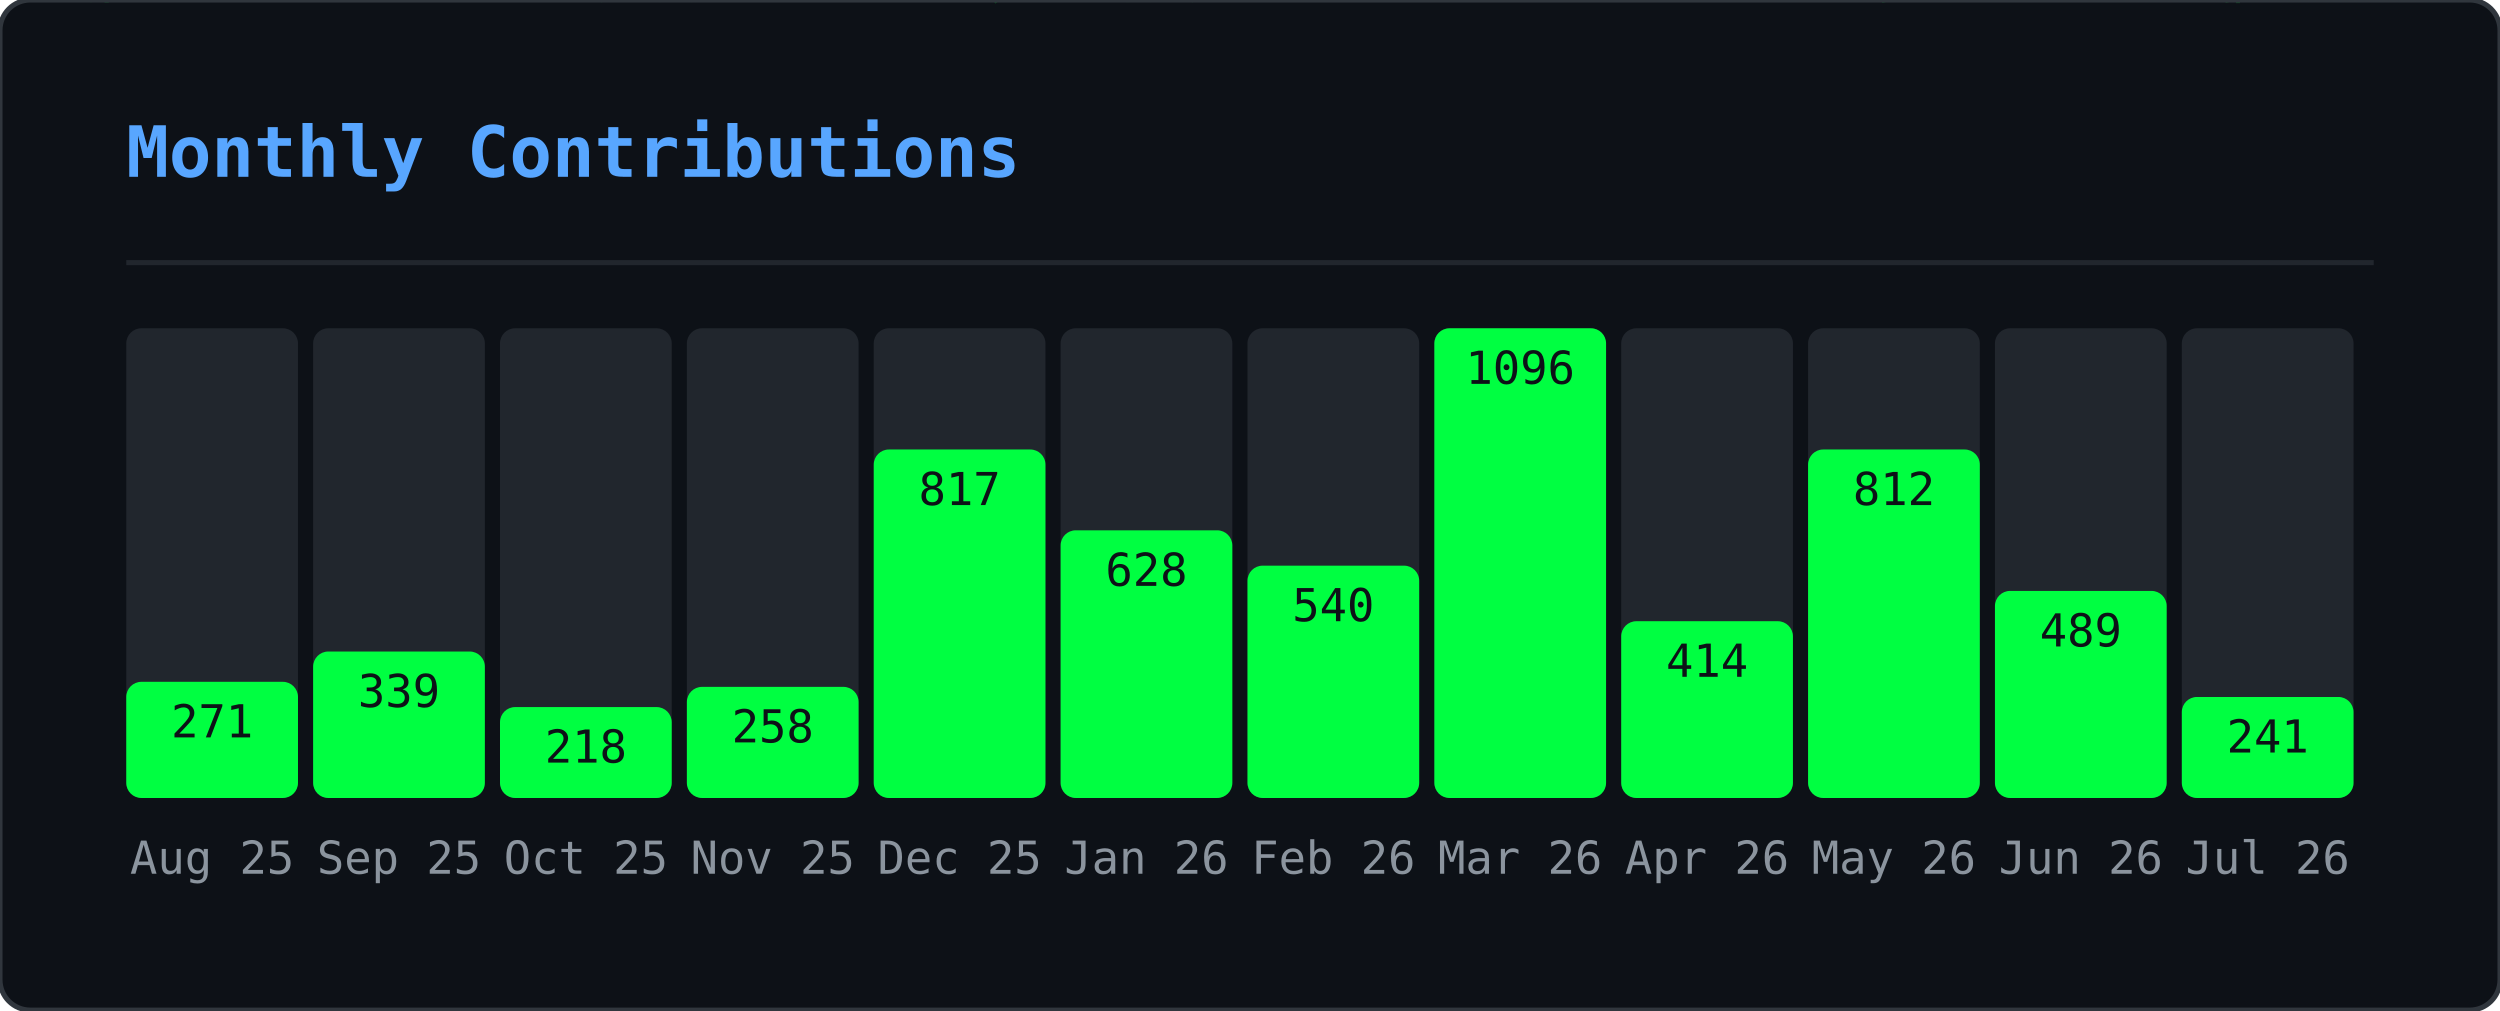
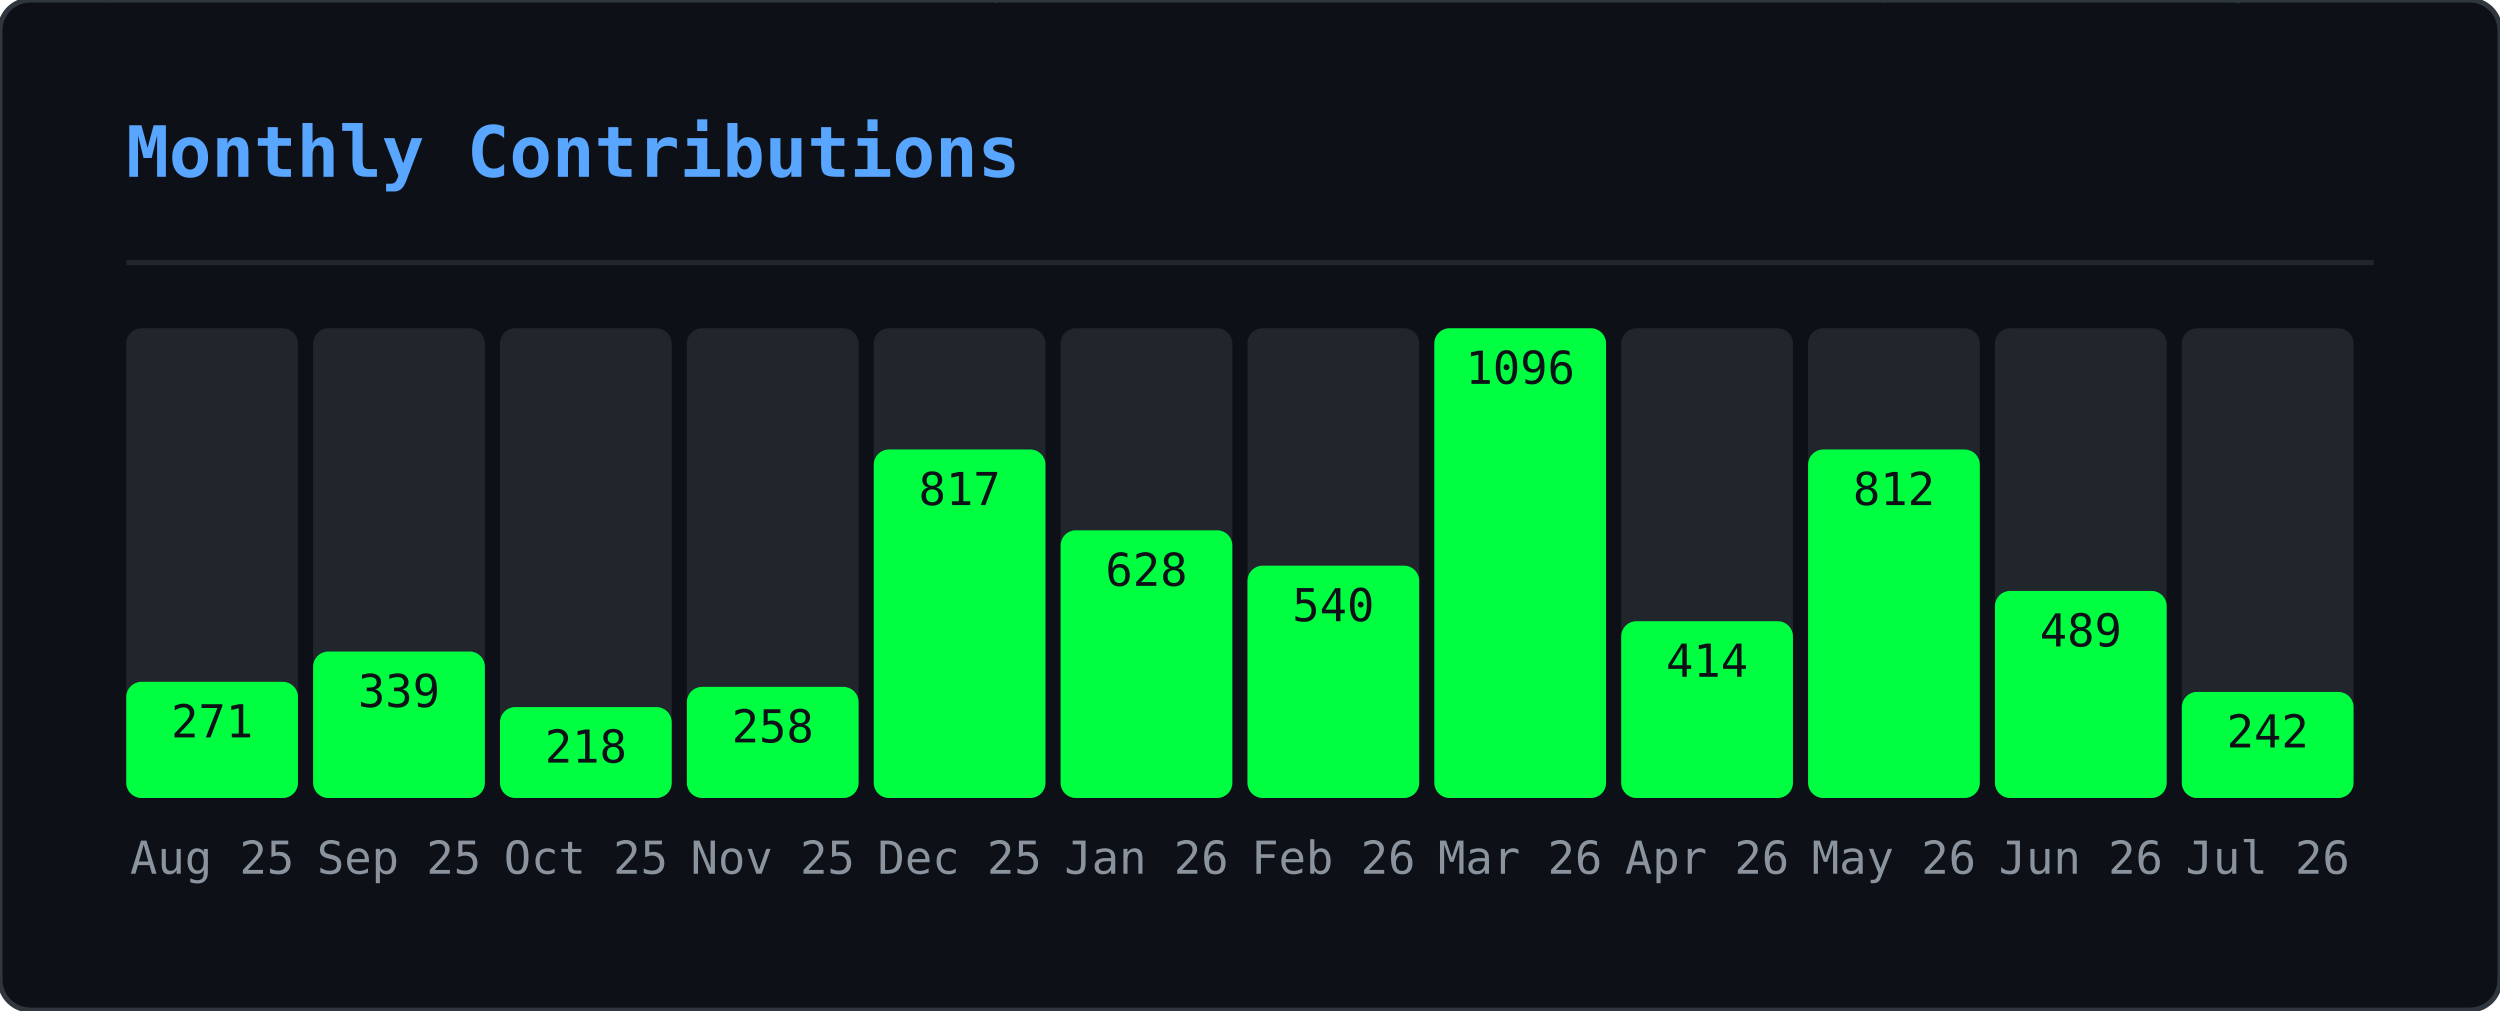
<svg xmlns="http://www.w3.org/2000/svg" width="495" height="200" viewBox="0 0 495 200">
  <defs>
    <clipPath id="gmo-clip">
      <rect width="495" height="200" rx="6" />
    </clipPath>
  </defs>
  <rect width="495" height="200" rx="6" fill="#0d1117" />
  <g clip-path="url(#gmo-clip)">
    <g opacity="0.22">
      <style>@keyframes gmo0{from{transform:translateY(-46px)}to{transform:translateY(214px)}}@keyframes gmo1{from{transform:translateY(-46px)}to{transform:translateY(214px)}}@keyframes gmo2{from{transform:translateY(-46px)}to{transform:translateY(214px)}}@keyframes gmo3{from{transform:translateY(-46px)}to{transform:translateY(214px)}}@keyframes gmo4{from{transform:translateY(-46px)}to{transform:translateY(214px)}}@keyframes gmo5{from{transform:translateY(-46px)}to{transform:translateY(214px)}}@keyframes gmo6{from{transform:translateY(-46px)}to{transform:translateY(214px)}}@keyframes gmo7{from{transform:translateY(-46px)}to{transform:translateY(214px)}}@keyframes gmo8{from{transform:translateY(-46px)}to{transform:translateY(214px)}}@keyframes gmo9{from{transform:translateY(-46px)}to{transform:translateY(214px)}}@keyframes gmo10{from{transform:translateY(-46px)}to{transform:translateY(214px)}}@keyframes gmo11{from{transform:translateY(-46px)}to{transform:translateY(214px)}}@keyframes gmo12{from{transform:translateY(-46px)}to{transform:translateY(214px)}}@keyframes gmo13{from{transform:translateY(-46px)}to{transform:translateY(214px)}}@keyframes gmo14{from{transform:translateY(-46px)}to{transform:translateY(214px)}}@keyframes gmo15{from{transform:translateY(-46px)}to{transform:translateY(214px)}}@keyframes gmo16{from{transform:translateY(-46px)}to{transform:translateY(214px)}}@keyframes gmo17{from{transform:translateY(-46px)}to{transform:translateY(214px)}}@keyframes gmo18{from{transform:translateY(-46px)}to{transform:translateY(214px)}}@keyframes gmo19{from{transform:translateY(-46px)}to{transform:translateY(214px)}}@keyframes gmo20{from{transform:translateY(-46px)}to{transform:translateY(214px)}}@keyframes gmo21{from{transform:translateY(-46px)}to{transform:translateY(214px)}}@keyframes gmo22{from{transform:translateY(-46px)}to{transform:translateY(214px)}}@keyframes gmo23{from{transform:translateY(-46px)}to{transform:translateY(214px)}}@keyframes gmo24{from{transform:translateY(-46px)}to{transform:translateY(214px)}}@keyframes gmo25{from{transform:translateY(-46px)}to{transform:translateY(214px)}}@keyframes gmo26{from{transform:translateY(-46px)}to{transform:translateY(214px)}}@keyframes gmo27{from{transform:translateY(-46px)}to{transform:translateY(214px)}}@keyframes gmo28{from{transform:translateY(-46px)}to{transform:translateY(214px)}}@keyframes gmo29{from{transform:translateY(-46px)}to{transform:translateY(214px)}}@keyframes gmo30{from{transform:translateY(-46px)}to{transform:translateY(214px)}}@keyframes gmo31{from{transform:translateY(-46px)}to{transform:translateY(214px)}}@keyframes gmo32{from{transform:translateY(-46px)}to{transform:translateY(214px)}}@keyframes gmo33{from{transform:translateY(-46px)}to{transform:translateY(214px)}}@keyframes gmo34{from{transform:translateY(-46px)}to{transform:translateY(214px)}}@keyframes gmo35{from{transform:translateY(-46px)}to{transform:translateY(214px)}}@keyframes gmo36{from{transform:translateY(-46px)}to{transform:translateY(214px)}}@keyframes gmo37{from{transform:translateY(-46px)}to{transform:translateY(214px)}}</style>
      <g style="animation:gmo0 3.17s linear infinite;animation-delay:-1.98s">
        <text x="347" y="0" font-family="monospace" font-size="12" fill="#00ff41">ｵ</text>
        <text x="347" y="-14" font-family="monospace" font-size="12" fill="#00ff41" opacity="0.75">ｹ</text>
        <text x="347" y="-28" font-family="monospace" font-size="12" fill="#00ff41" opacity="0.50">ﾙ</text>
        <text x="347" y="-42" font-family="monospace" font-size="12" fill="#00ff41" opacity="0.25">ﾝ</text>
      </g>
      <g style="animation:gmo1 2.45s linear infinite;animation-delay:-0.88s">
        <text x="370" y="0" font-family="monospace" font-size="12" fill="#00ff41">ｬ</text>
        <text x="370" y="-14" font-family="monospace" font-size="12" fill="#00ff41" opacity="0.75">ﾈ</text>
        <text x="370" y="-28" font-family="monospace" font-size="12" fill="#00ff41" opacity="0.50">ｪ</text>
        <text x="370" y="-42" font-family="monospace" font-size="12" fill="#00ff41" opacity="0.25">ﾒ</text>
      </g>
      <g style="animation:gmo2 1.54s linear infinite;animation-delay:-0.38s">
        <text x="143" y="0" font-family="monospace" font-size="12" fill="#00ff41">ｼ</text>
        <text x="143" y="-14" font-family="monospace" font-size="12" fill="#00ff41" opacity="0.75">ﾆ</text>
        <text x="143" y="-28" font-family="monospace" font-size="12" fill="#00ff41" opacity="0.50">ﾃ</text>
        <text x="143" y="-42" font-family="monospace" font-size="12" fill="#00ff41" opacity="0.25">ﾍ</text>
      </g>
      <g style="animation:gmo3 1.56s linear infinite;animation-delay:-0.33s">
        <text x="195" y="0" font-family="monospace" font-size="12" fill="#00ff41">ｯ</text>
        <text x="195" y="-14" font-family="monospace" font-size="12" fill="#00ff41" opacity="0.75">ﾃ</text>
        <text x="195" y="-28" font-family="monospace" font-size="12" fill="#00ff41" opacity="0.50">0</text>
        <text x="195" y="-42" font-family="monospace" font-size="12" fill="#00ff41" opacity="0.25">ﾐ</text>
      </g>
      <g style="animation:gmo4 2.69s linear infinite;animation-delay:-1.17s">
        <text x="23" y="0" font-family="monospace" font-size="12" fill="#00ff41">ｾ</text>
        <text x="23" y="-14" font-family="monospace" font-size="12" fill="#00ff41" opacity="0.75">3</text>
        <text x="23" y="-28" font-family="monospace" font-size="12" fill="#00ff41" opacity="0.50">ﾔ</text>
        <text x="23" y="-42" font-family="monospace" font-size="12" fill="#00ff41" opacity="0.25">ｭ</text>
      </g>
      <g style="animation:gmo5 1.52s linear infinite;animation-delay:-0.85s">
        <text x="277" y="0" font-family="monospace" font-size="12" fill="#00ff41">ｪ</text>
        <text x="277" y="-14" font-family="monospace" font-size="12" fill="#00ff41" opacity="0.75">ﾕ</text>
        <text x="277" y="-28" font-family="monospace" font-size="12" fill="#00ff41" opacity="0.50">5</text>
        <text x="277" y="-42" font-family="monospace" font-size="12" fill="#00ff41" opacity="0.25">ﾁ</text>
      </g>
      <g style="animation:gmo6 1.74s linear infinite;animation-delay:-1.14s">
        <text x="456" y="0" font-family="monospace" font-size="12" fill="#00ff41">0</text>
        <text x="456" y="-14" font-family="monospace" font-size="12" fill="#00ff41" opacity="0.75">ｬ</text>
        <text x="456" y="-28" font-family="monospace" font-size="12" fill="#00ff41" opacity="0.50">ﾗ</text>
        <text x="456" y="-42" font-family="monospace" font-size="12" fill="#00ff41" opacity="0.25">ｭ</text>
      </g>
      <g style="animation:gmo7 3.18s linear infinite;animation-delay:-3.10s">
        <text x="60" y="0" font-family="monospace" font-size="12" fill="#00ff41">9</text>
        <text x="60" y="-14" font-family="monospace" font-size="12" fill="#00ff41" opacity="0.75">ｿ</text>
        <text x="60" y="-28" font-family="monospace" font-size="12" fill="#00ff41" opacity="0.50">1</text>
        <text x="60" y="-42" font-family="monospace" font-size="12" fill="#00ff41" opacity="0.25">ﾔ</text>
      </g>
      <g style="animation:gmo8 2.71s linear infinite;animation-delay:-1.03s">
        <text x="250" y="0" font-family="monospace" font-size="12" fill="#00ff41">ﾆ</text>
        <text x="250" y="-14" font-family="monospace" font-size="12" fill="#00ff41" opacity="0.75">ｳ</text>
        <text x="250" y="-28" font-family="monospace" font-size="12" fill="#00ff41" opacity="0.50">ﾔ</text>
        <text x="250" y="-42" font-family="monospace" font-size="12" fill="#00ff41" opacity="0.25">ｶ</text>
      </g>
      <g style="animation:gmo9 2.04s linear infinite;animation-delay:-2.01s">
        <text x="69" y="0" font-family="monospace" font-size="12" fill="#00ff41">ﾑ</text>
        <text x="69" y="-14" font-family="monospace" font-size="12" fill="#00ff41" opacity="0.75">0</text>
        <text x="69" y="-28" font-family="monospace" font-size="12" fill="#00ff41" opacity="0.50">ﾜ</text>
        <text x="69" y="-42" font-family="monospace" font-size="12" fill="#00ff41" opacity="0.25">ｾ</text>
      </g>
      <g style="animation:gmo10 2.79s linear infinite;animation-delay:-1.46s">
        <text x="434" y="0" font-family="monospace" font-size="12" fill="#00ff41">ﾐ</text>
        <text x="434" y="-14" font-family="monospace" font-size="12" fill="#00ff41" opacity="0.75">ﾐ</text>
        <text x="434" y="-28" font-family="monospace" font-size="12" fill="#00ff41" opacity="0.50">ｨ</text>
        <text x="434" y="-42" font-family="monospace" font-size="12" fill="#00ff41" opacity="0.25">ｱ</text>
      </g>
      <g style="animation:gmo11 2.20s linear infinite;animation-delay:-1.15s">
        <text x="128" y="0" font-family="monospace" font-size="12" fill="#00ff41">ﾔ</text>
        <text x="128" y="-14" font-family="monospace" font-size="12" fill="#00ff41" opacity="0.75">ﾈ</text>
        <text x="128" y="-28" font-family="monospace" font-size="12" fill="#00ff41" opacity="0.50">ｺ</text>
        <text x="128" y="-42" font-family="monospace" font-size="12" fill="#00ff41" opacity="0.25">ﾏ</text>
      </g>
      <g style="animation:gmo12 1.68s linear infinite;animation-delay:-0.15s">
        <text x="16" y="0" font-family="monospace" font-size="12" fill="#00ff41">ｦ</text>
        <text x="16" y="-14" font-family="monospace" font-size="12" fill="#00ff41" opacity="0.75">ｹ</text>
        <text x="16" y="-28" font-family="monospace" font-size="12" fill="#00ff41" opacity="0.50">9</text>
        <text x="16" y="-42" font-family="monospace" font-size="12" fill="#00ff41" opacity="0.25">ﾂ</text>
      </g>
      <g style="animation:gmo13 2.59s linear infinite;animation-delay:-1.86s">
        <text x="211" y="0" font-family="monospace" font-size="12" fill="#00ff41">6</text>
        <text x="211" y="-14" font-family="monospace" font-size="12" fill="#00ff41" opacity="0.75">7</text>
        <text x="211" y="-28" font-family="monospace" font-size="12" fill="#00ff41" opacity="0.50">3</text>
        <text x="211" y="-42" font-family="monospace" font-size="12" fill="#00ff41" opacity="0.25">ｹ</text>
      </g>
      <g style="animation:gmo14 2.60s linear infinite;animation-delay:-0.65s">
        <text x="346" y="0" font-family="monospace" font-size="12" fill="#00ff41">ｶ</text>
        <text x="346" y="-14" font-family="monospace" font-size="12" fill="#00ff41" opacity="0.75">3</text>
        <text x="346" y="-28" font-family="monospace" font-size="12" fill="#00ff41" opacity="0.50">ｮ</text>
        <text x="346" y="-42" font-family="monospace" font-size="12" fill="#00ff41" opacity="0.25">ｼ</text>
      </g>
      <g style="animation:gmo15 2.37s linear infinite;animation-delay:-0.49s">
        <text x="70" y="0" font-family="monospace" font-size="12" fill="#00ff41">7</text>
        <text x="70" y="-14" font-family="monospace" font-size="12" fill="#00ff41" opacity="0.75">0</text>
        <text x="70" y="-28" font-family="monospace" font-size="12" fill="#00ff41" opacity="0.50">ﾊ</text>
        <text x="70" y="-42" font-family="monospace" font-size="12" fill="#00ff41" opacity="0.25">ﾔ</text>
      </g>
      <g style="animation:gmo16 1.89s linear infinite;animation-delay:-0.64s">
        <text x="421" y="0" font-family="monospace" font-size="12" fill="#00ff41">ﾁ</text>
        <text x="421" y="-14" font-family="monospace" font-size="12" fill="#00ff41" opacity="0.75">8</text>
        <text x="421" y="-28" font-family="monospace" font-size="12" fill="#00ff41" opacity="0.50">ﾓ</text>
        <text x="421" y="-42" font-family="monospace" font-size="12" fill="#00ff41" opacity="0.25">ﾘ</text>
      </g>
      <g style="animation:gmo17 1.82s linear infinite;animation-delay:-0.95s">
        <text x="117" y="0" font-family="monospace" font-size="12" fill="#00ff41">ﾗ</text>
        <text x="117" y="-14" font-family="monospace" font-size="12" fill="#00ff41" opacity="0.75">ｴ</text>
        <text x="117" y="-28" font-family="monospace" font-size="12" fill="#00ff41" opacity="0.50">ｯ</text>
        <text x="117" y="-42" font-family="monospace" font-size="12" fill="#00ff41" opacity="0.25">ﾍ</text>
      </g>
      <g style="animation:gmo18 2.63s linear infinite;animation-delay:-1.87s">
        <text x="274" y="0" font-family="monospace" font-size="12" fill="#00ff41">ﾚ</text>
        <text x="274" y="-14" font-family="monospace" font-size="12" fill="#00ff41" opacity="0.75">ﾐ</text>
        <text x="274" y="-28" font-family="monospace" font-size="12" fill="#00ff41" opacity="0.50">ｶ</text>
        <text x="274" y="-42" font-family="monospace" font-size="12" fill="#00ff41" opacity="0.25">0</text>
      </g>
      <g style="animation:gmo19 2.65s linear infinite;animation-delay:-1.13s">
        <text x="438" y="0" font-family="monospace" font-size="12" fill="#00ff41">ｬ</text>
        <text x="438" y="-14" font-family="monospace" font-size="12" fill="#00ff41" opacity="0.75">ﾇ</text>
        <text x="438" y="-28" font-family="monospace" font-size="12" fill="#00ff41" opacity="0.50">ｶ</text>
        <text x="438" y="-42" font-family="monospace" font-size="12" fill="#00ff41" opacity="0.25">ﾖ</text>
      </g>
      <g style="animation:gmo20 2.58s linear infinite;animation-delay:-0.10s">
        <text x="220" y="0" font-family="monospace" font-size="12" fill="#00ff41">ｲ</text>
        <text x="220" y="-14" font-family="monospace" font-size="12" fill="#00ff41" opacity="0.75">ﾜ</text>
        <text x="220" y="-28" font-family="monospace" font-size="12" fill="#00ff41" opacity="0.50">8</text>
        <text x="220" y="-42" font-family="monospace" font-size="12" fill="#00ff41" opacity="0.25">ﾜ</text>
      </g>
      <g style="animation:gmo21 3.19s linear infinite;animation-delay:-2.81s">
        <text x="157" y="0" font-family="monospace" font-size="12" fill="#00ff41">ﾎ</text>
        <text x="157" y="-14" font-family="monospace" font-size="12" fill="#00ff41" opacity="0.75">ﾎ</text>
        <text x="157" y="-28" font-family="monospace" font-size="12" fill="#00ff41" opacity="0.50">ﾝ</text>
        <text x="157" y="-42" font-family="monospace" font-size="12" fill="#00ff41" opacity="0.25">ﾐ</text>
      </g>
      <g style="animation:gmo22 2.13s linear infinite;animation-delay:-1.11s">
        <text x="243" y="0" font-family="monospace" font-size="12" fill="#00ff41">6</text>
        <text x="243" y="-14" font-family="monospace" font-size="12" fill="#00ff41" opacity="0.75">ｧ</text>
        <text x="243" y="-28" font-family="monospace" font-size="12" fill="#00ff41" opacity="0.50">ﾕ</text>
        <text x="243" y="-42" font-family="monospace" font-size="12" fill="#00ff41" opacity="0.25">ﾛ</text>
      </g>
      <g style="animation:gmo23 2.82s linear infinite;animation-delay:-2.46s">
        <text x="136" y="0" font-family="monospace" font-size="12" fill="#00ff41">ｱ</text>
        <text x="136" y="-14" font-family="monospace" font-size="12" fill="#00ff41" opacity="0.75">3</text>
        <text x="136" y="-28" font-family="monospace" font-size="12" fill="#00ff41" opacity="0.50">5</text>
        <text x="136" y="-42" font-family="monospace" font-size="12" fill="#00ff41" opacity="0.25">ﾄ</text>
      </g>
      <g style="animation:gmo24 2.59s linear infinite;animation-delay:-1.04s">
        <text x="259" y="0" font-family="monospace" font-size="12" fill="#00ff41">8</text>
        <text x="259" y="-14" font-family="monospace" font-size="12" fill="#00ff41" opacity="0.75">ﾀ</text>
        <text x="259" y="-28" font-family="monospace" font-size="12" fill="#00ff41" opacity="0.50">ｻ</text>
        <text x="259" y="-42" font-family="monospace" font-size="12" fill="#00ff41" opacity="0.25">ﾘ</text>
      </g>
      <g style="animation:gmo25 3.12s linear infinite;animation-delay:-0.27s">
        <text x="233" y="0" font-family="monospace" font-size="12" fill="#00ff41">ｷ</text>
        <text x="233" y="-14" font-family="monospace" font-size="12" fill="#00ff41" opacity="0.75">ﾍ</text>
        <text x="233" y="-28" font-family="monospace" font-size="12" fill="#00ff41" opacity="0.50">ﾁ</text>
        <text x="233" y="-42" font-family="monospace" font-size="12" fill="#00ff41" opacity="0.25">ｪ</text>
      </g>
      <g style="animation:gmo26 2.75s linear infinite;animation-delay:-0.30s">
        <text x="382" y="0" font-family="monospace" font-size="12" fill="#00ff41">ｭ</text>
        <text x="382" y="-14" font-family="monospace" font-size="12" fill="#00ff41" opacity="0.75">3</text>
        <text x="382" y="-28" font-family="monospace" font-size="12" fill="#00ff41" opacity="0.50">ﾗ</text>
        <text x="382" y="-42" font-family="monospace" font-size="12" fill="#00ff41" opacity="0.25">ﾂ</text>
      </g>
      <g style="animation:gmo27 2.43s linear infinite;animation-delay:-0.93s">
        <text x="135" y="0" font-family="monospace" font-size="12" fill="#00ff41">ﾌ</text>
        <text x="135" y="-14" font-family="monospace" font-size="12" fill="#00ff41" opacity="0.75">ﾀ</text>
        <text x="135" y="-28" font-family="monospace" font-size="12" fill="#00ff41" opacity="0.50">ｩ</text>
        <text x="135" y="-42" font-family="monospace" font-size="12" fill="#00ff41" opacity="0.25">ﾗ</text>
      </g>
      <g style="animation:gmo28 1.82s linear infinite;animation-delay:-1.45s">
        <text x="292" y="0" font-family="monospace" font-size="12" fill="#00ff41">ｴ</text>
        <text x="292" y="-14" font-family="monospace" font-size="12" fill="#00ff41" opacity="0.75">ﾏ</text>
        <text x="292" y="-28" font-family="monospace" font-size="12" fill="#00ff41" opacity="0.50">ｼ</text>
        <text x="292" y="-42" font-family="monospace" font-size="12" fill="#00ff41" opacity="0.25">ｱ</text>
      </g>
      <g style="animation:gmo29 2.70s linear infinite;animation-delay:-0.09s">
        <text x="226" y="0" font-family="monospace" font-size="12" fill="#00ff41">ｸ</text>
        <text x="226" y="-14" font-family="monospace" font-size="12" fill="#00ff41" opacity="0.75">ﾍ</text>
        <text x="226" y="-28" font-family="monospace" font-size="12" fill="#00ff41" opacity="0.50">ﾏ</text>
        <text x="226" y="-42" font-family="monospace" font-size="12" fill="#00ff41" opacity="0.25">ﾇ</text>
      </g>
      <g style="animation:gmo30 2.38s linear infinite;animation-delay:-0.91s">
        <text x="359" y="0" font-family="monospace" font-size="12" fill="#00ff41">ｽ</text>
        <text x="359" y="-14" font-family="monospace" font-size="12" fill="#00ff41" opacity="0.75">ｹ</text>
        <text x="359" y="-28" font-family="monospace" font-size="12" fill="#00ff41" opacity="0.50">ｳ</text>
        <text x="359" y="-42" font-family="monospace" font-size="12" fill="#00ff41" opacity="0.25">ｪ</text>
      </g>
      <g style="animation:gmo31 2.02s linear infinite;animation-delay:-1.07s">
        <text x="440" y="0" font-family="monospace" font-size="12" fill="#00ff41">ｨ</text>
        <text x="440" y="-14" font-family="monospace" font-size="12" fill="#00ff41" opacity="0.75">ｶ</text>
        <text x="440" y="-28" font-family="monospace" font-size="12" fill="#00ff41" opacity="0.50">ｲ</text>
        <text x="440" y="-42" font-family="monospace" font-size="12" fill="#00ff41" opacity="0.25">0</text>
      </g>
      <g style="animation:gmo32 2.12s linear infinite;animation-delay:-0.56s">
        <text x="300" y="0" font-family="monospace" font-size="12" fill="#00ff41">ﾂ</text>
        <text x="300" y="-14" font-family="monospace" font-size="12" fill="#00ff41" opacity="0.75">ｻ</text>
        <text x="300" y="-28" font-family="monospace" font-size="12" fill="#00ff41" opacity="0.50">ｭ</text>
        <text x="300" y="-42" font-family="monospace" font-size="12" fill="#00ff41" opacity="0.25">ｬ</text>
      </g>
      <g style="animation:gmo33 2.94s linear infinite;animation-delay:-0.60s">
        <text x="350" y="0" font-family="monospace" font-size="12" fill="#00ff41">1</text>
        <text x="350" y="-14" font-family="monospace" font-size="12" fill="#00ff41" opacity="0.75">ﾓ</text>
        <text x="350" y="-28" font-family="monospace" font-size="12" fill="#00ff41" opacity="0.50">8</text>
        <text x="350" y="-42" font-family="monospace" font-size="12" fill="#00ff41" opacity="0.25">4</text>
      </g>
      <g style="animation:gmo34 1.56s linear infinite;animation-delay:-0.30s">
        <text x="230" y="0" font-family="monospace" font-size="12" fill="#00ff41">1</text>
        <text x="230" y="-14" font-family="monospace" font-size="12" fill="#00ff41" opacity="0.75">ﾝ</text>
        <text x="230" y="-28" font-family="monospace" font-size="12" fill="#00ff41" opacity="0.50">ｭ</text>
        <text x="230" y="-42" font-family="monospace" font-size="12" fill="#00ff41" opacity="0.25">ﾘ</text>
      </g>
      <g style="animation:gmo35 1.82s linear infinite;animation-delay:-1.61s">
        <text x="24" y="0" font-family="monospace" font-size="12" fill="#00ff41">7</text>
        <text x="24" y="-14" font-family="monospace" font-size="12" fill="#00ff41" opacity="0.75">ｲ</text>
        <text x="24" y="-28" font-family="monospace" font-size="12" fill="#00ff41" opacity="0.50">ｱ</text>
        <text x="24" y="-42" font-family="monospace" font-size="12" fill="#00ff41" opacity="0.25">ｱ</text>
      </g>
      <g style="animation:gmo36 3.09s linear infinite;animation-delay:-2.58s">
        <text x="18" y="0" font-family="monospace" font-size="12" fill="#00ff41">ﾈ</text>
        <text x="18" y="-14" font-family="monospace" font-size="12" fill="#00ff41" opacity="0.75">ｿ</text>
        <text x="18" y="-28" font-family="monospace" font-size="12" fill="#00ff41" opacity="0.50">ｵ</text>
        <text x="18" y="-42" font-family="monospace" font-size="12" fill="#00ff41" opacity="0.25">ｴ</text>
      </g>
      <g style="animation:gmo37 2.82s linear infinite;animation-delay:-0.52s">
        <text x="457" y="0" font-family="monospace" font-size="12" fill="#00ff41">1</text>
        <text x="457" y="-14" font-family="monospace" font-size="12" fill="#00ff41" opacity="0.75">ｹ</text>
        <text x="457" y="-28" font-family="monospace" font-size="12" fill="#00ff41" opacity="0.50">ﾔ</text>
        <text x="457" y="-42" font-family="monospace" font-size="12" fill="#00ff41" opacity="0.25">ｴ</text>
      </g>
    </g>
  </g>
  <rect width="495" height="200" rx="6" fill="none" stroke="#30363d" stroke-width="1" />
  <text x="25" y="35" font-family="monospace" font-size="14" font-weight="600" fill="#58a6ff">Monthly Contributions</text>
  <line x1="25" y1="52" x2="470" y2="52" stroke="#21262d" stroke-width="1" />
  <rect x="25" y="65" width="34" height="93" rx="3" fill="#21262d" />
  <rect x="25" y="135" width="34" height="23" rx="3" fill="#00ff41" />
  <text x="42" y="173" text-anchor="middle" font-family="monospace" font-size="9" fill="#8b949e">Aug 25</text>
  <text x="42" y="146" text-anchor="middle" font-family="monospace" font-size="9" fill="#0d1117">271</text>
  <rect x="62" y="65" width="34" height="93" rx="3" fill="#21262d" />
  <rect x="62" y="129" width="34" height="29" rx="3" fill="#00ff41" />
  <text x="79" y="173" text-anchor="middle" font-family="monospace" font-size="9" fill="#8b949e">Sep 25</text>
  <text x="79" y="140" text-anchor="middle" font-family="monospace" font-size="9" fill="#0d1117">339</text>
  <rect x="99" y="65" width="34" height="93" rx="3" fill="#21262d" />
  <rect x="99" y="140" width="34" height="18" rx="3" fill="#00ff41" />
  <text x="116" y="173" text-anchor="middle" font-family="monospace" font-size="9" fill="#8b949e">Oct 25</text>
  <text x="116" y="151" text-anchor="middle" font-family="monospace" font-size="9" fill="#0d1117">218</text>
  <rect x="136" y="65" width="34" height="93" rx="3" fill="#21262d" />
  <rect x="136" y="136" width="34" height="22" rx="3" fill="#00ff41" />
  <text x="153" y="173" text-anchor="middle" font-family="monospace" font-size="9" fill="#8b949e">Nov 25</text>
  <text x="153" y="147" text-anchor="middle" font-family="monospace" font-size="9" fill="#0d1117">258</text>
  <rect x="173" y="65" width="34" height="93" rx="3" fill="#21262d" />
  <rect x="173" y="89" width="34" height="69" rx="3" fill="#00ff41" />
  <text x="190" y="173" text-anchor="middle" font-family="monospace" font-size="9" fill="#8b949e">Dec 25</text>
  <text x="190" y="100" text-anchor="middle" font-family="monospace" font-size="9" fill="#0d1117">817</text>
  <rect x="210" y="65" width="34" height="93" rx="3" fill="#21262d" />
  <rect x="210" y="105" width="34" height="53" rx="3" fill="#00ff41" />
  <text x="227" y="173" text-anchor="middle" font-family="monospace" font-size="9" fill="#8b949e">Jan 26</text>
  <text x="227" y="116" text-anchor="middle" font-family="monospace" font-size="9" fill="#0d1117">628</text>
  <rect x="247" y="65" width="34" height="93" rx="3" fill="#21262d" />
  <rect x="247" y="112" width="34" height="46" rx="3" fill="#00ff41" />
  <text x="264" y="173" text-anchor="middle" font-family="monospace" font-size="9" fill="#8b949e">Feb 26</text>
  <text x="264" y="123" text-anchor="middle" font-family="monospace" font-size="9" fill="#0d1117">540</text>
  <rect x="284" y="65" width="34" height="93" rx="3" fill="#21262d" />
  <rect x="284" y="65" width="34" height="93" rx="3" fill="#00ff41" />
  <text x="301" y="173" text-anchor="middle" font-family="monospace" font-size="9" fill="#8b949e">Mar 26</text>
  <text x="301" y="76" text-anchor="middle" font-family="monospace" font-size="9" fill="#0d1117">1096</text>
  <rect x="321" y="65" width="34" height="93" rx="3" fill="#21262d" />
  <rect x="321" y="123" width="34" height="35" rx="3" fill="#00ff41" />
  <text x="338" y="173" text-anchor="middle" font-family="monospace" font-size="9" fill="#8b949e">Apr 26</text>
  <text x="338" y="134" text-anchor="middle" font-family="monospace" font-size="9" fill="#0d1117">414</text>
  <rect x="358" y="65" width="34" height="93" rx="3" fill="#21262d" />
  <rect x="358" y="89" width="34" height="69" rx="3" fill="#00ff41" />
  <text x="375" y="173" text-anchor="middle" font-family="monospace" font-size="9" fill="#8b949e">May 26</text>
  <text x="375" y="100" text-anchor="middle" font-family="monospace" font-size="9" fill="#0d1117">812</text>
  <rect x="395" y="65" width="34" height="93" rx="3" fill="#21262d" />
  <rect x="395" y="117" width="34" height="41" rx="3" fill="#00ff41" />
  <text x="412" y="173" text-anchor="middle" font-family="monospace" font-size="9" fill="#8b949e">Jun 26</text>
  <text x="412" y="128" text-anchor="middle" font-family="monospace" font-size="9" fill="#0d1117">489</text>
  <rect x="432" y="65" width="34" height="93" rx="3" fill="#21262d" />
-   <rect x="432" y="138" width="34" height="20" rx="3" fill="#00ff41" />
+   <rect x="432" y="137" width="34" height="21" rx="3" fill="#00ff41" />
  <text x="449" y="173" text-anchor="middle" font-family="monospace" font-size="9" fill="#8b949e">Jul 26</text>
-   <text x="449" y="149" text-anchor="middle" font-family="monospace" font-size="9" fill="#0d1117">241</text>
+   <text x="449" y="148" text-anchor="middle" font-family="monospace" font-size="9" fill="#0d1117">242</text>
</svg>
